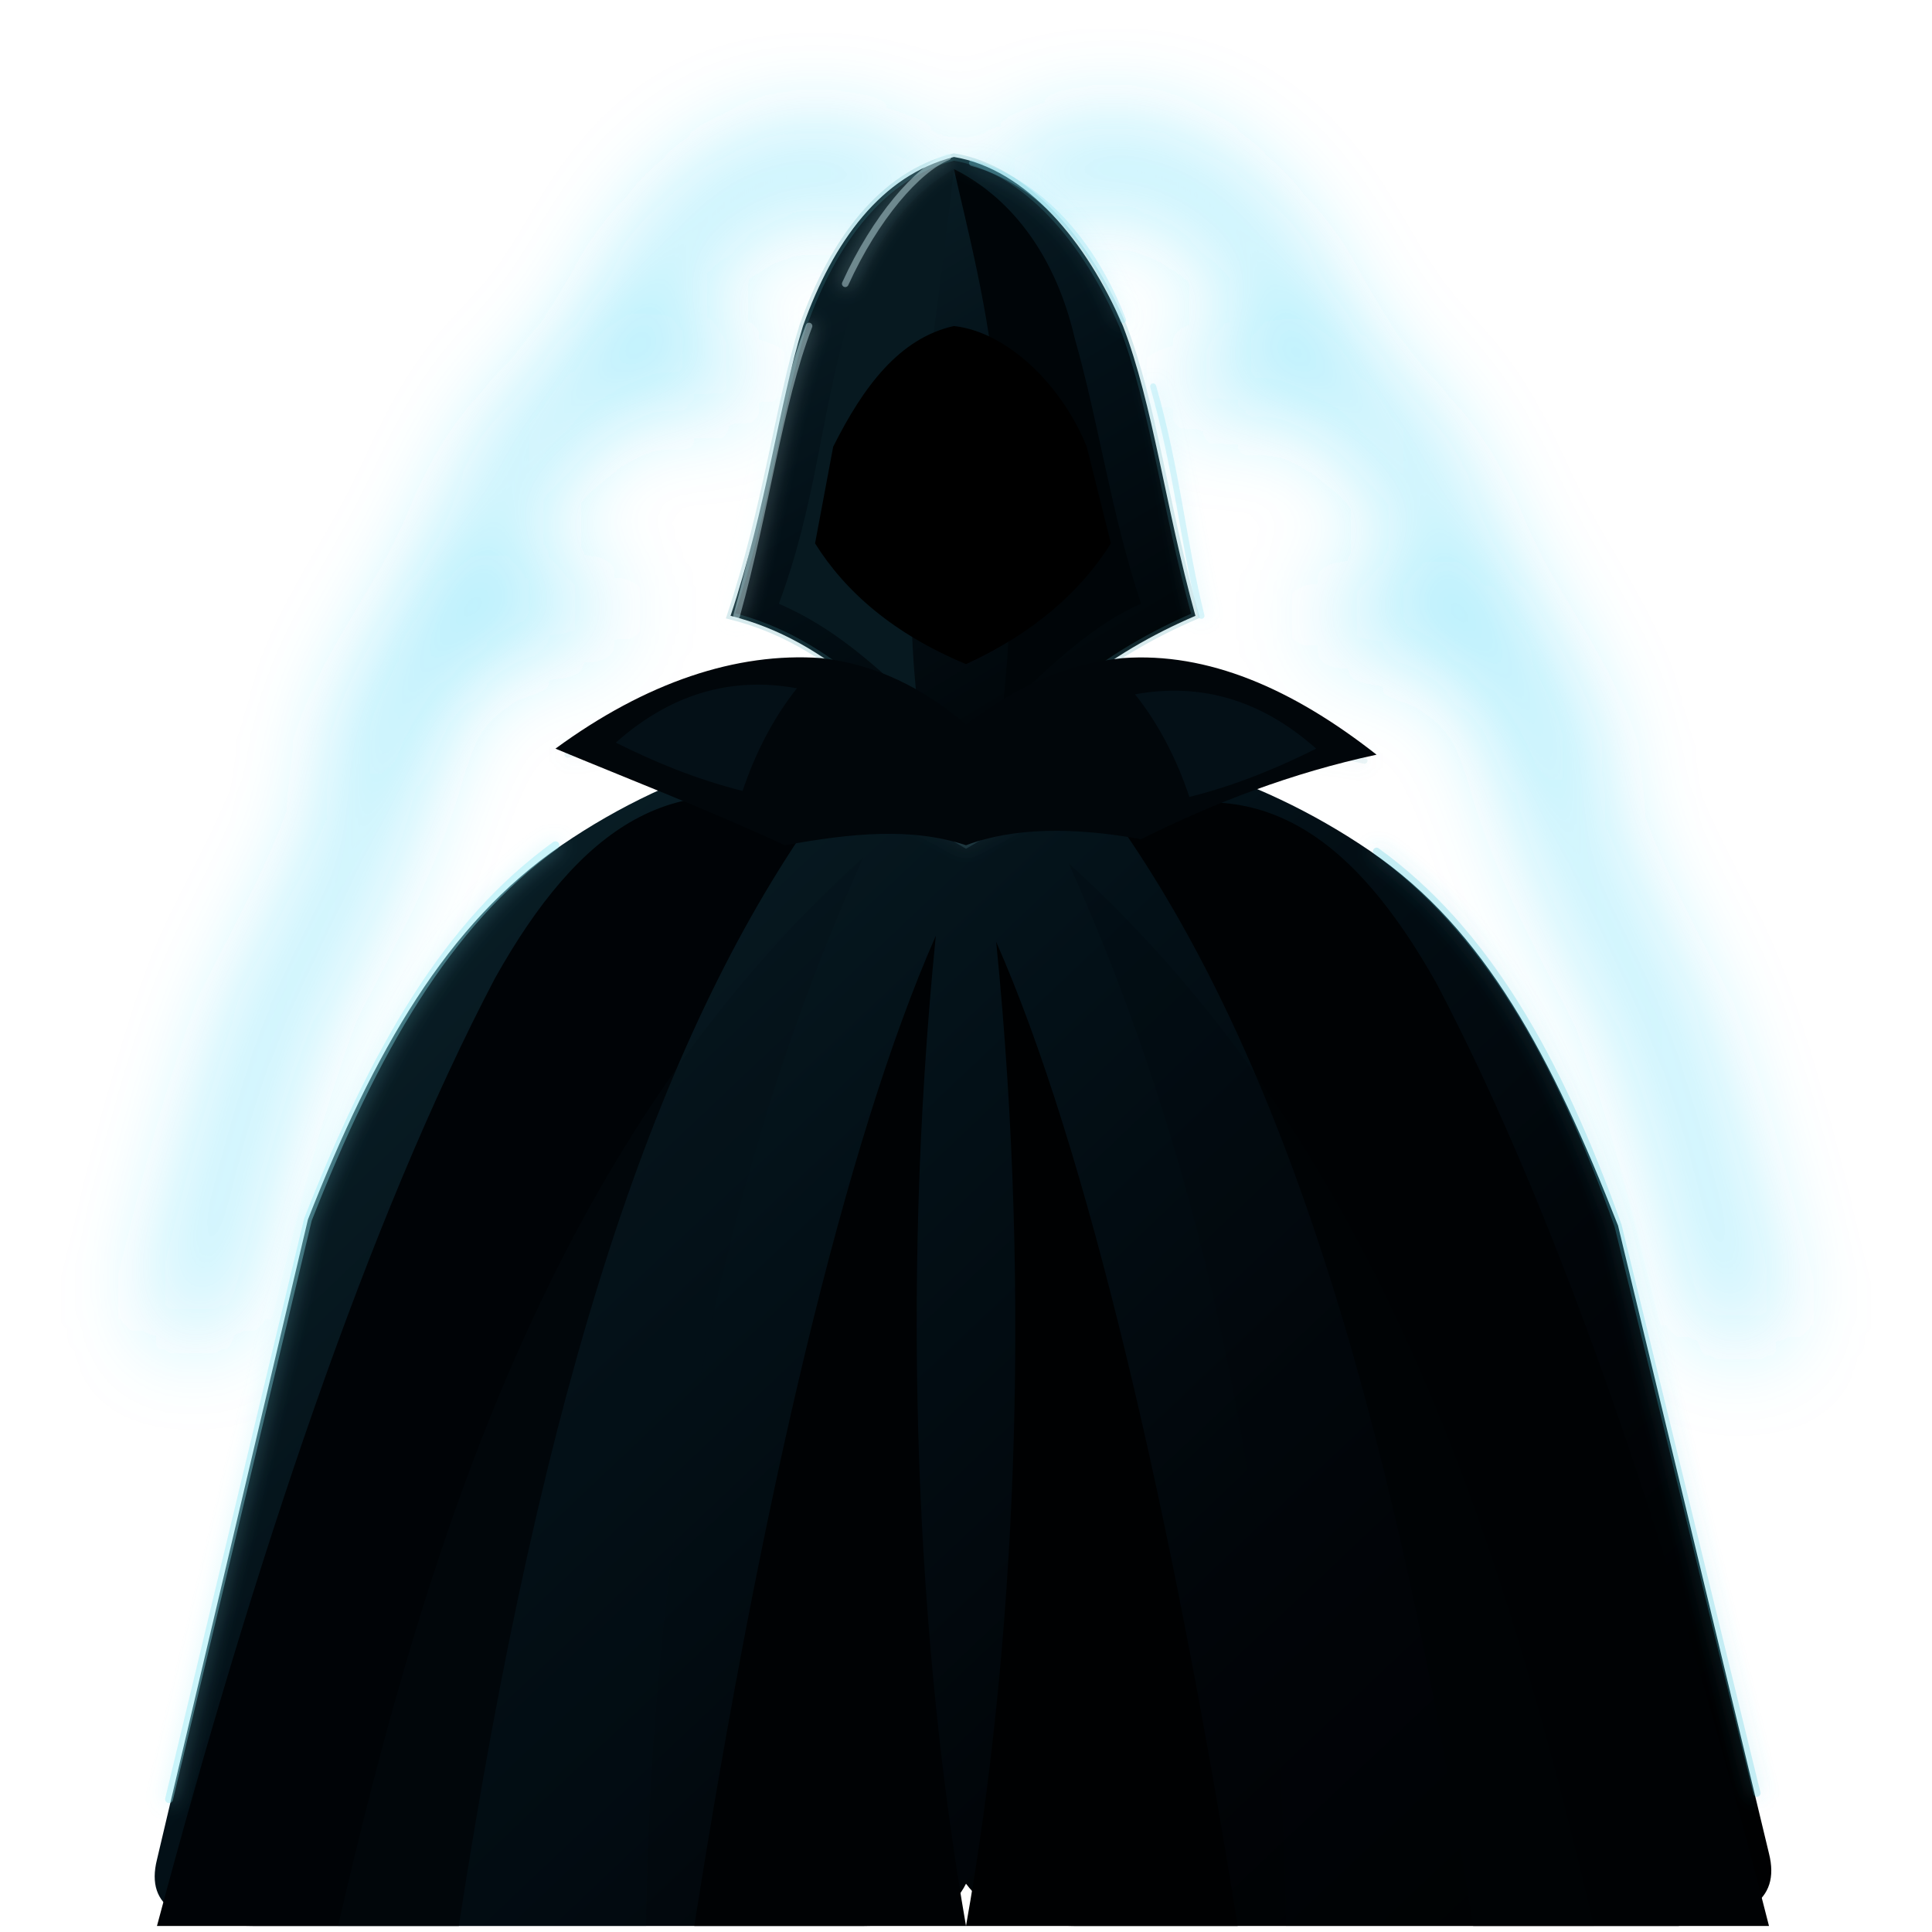
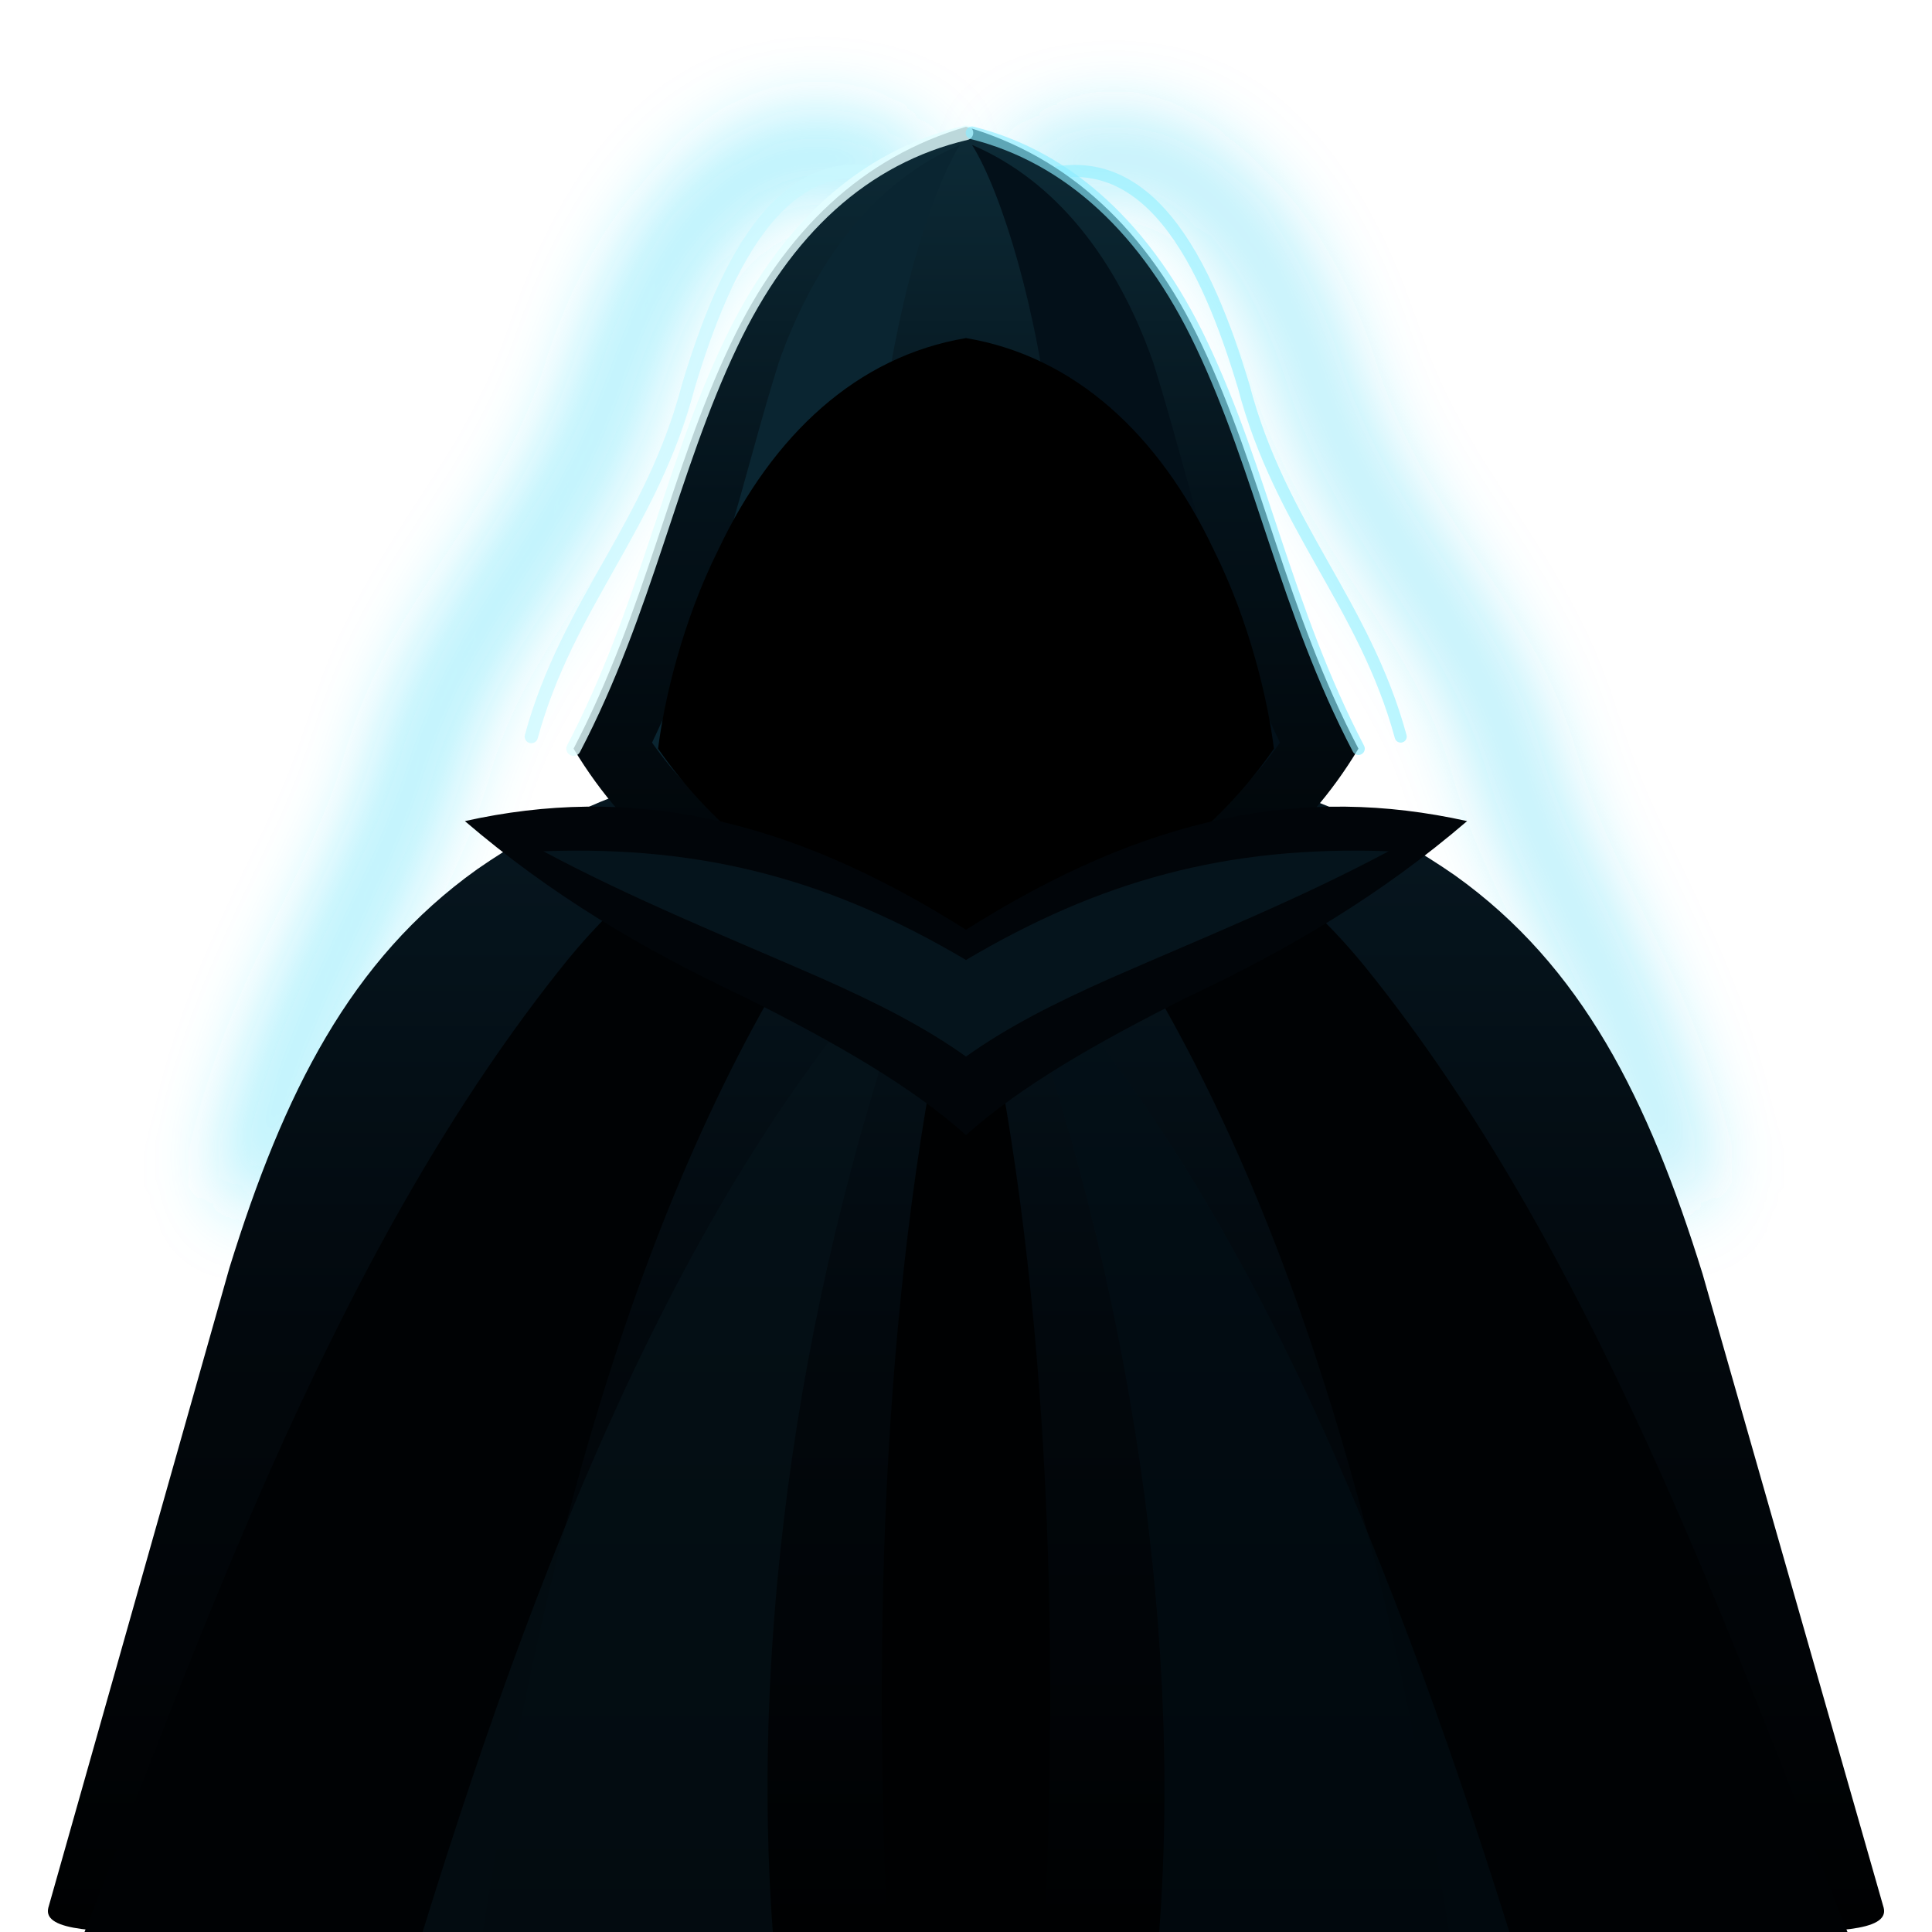
- <svg xmlns="http://www.w3.org/2000/svg" viewBox="0 0 32 32" role="img" aria-labelledby="t d" data-brand-vector-source="canonical-reference-v2-black-monolith-v17-0">
+ <svg xmlns="http://www.w3.org/2000/svg" viewBox="0 0 32 32" role="img" aria-labelledby="t d" data-brand-vector-source="square-closeup-reference-v18-1">
  <defs>
-     <linearGradient id="c" x1="7" y1="13" x2="25" y2="32" gradientUnits="userSpaceOnUse">
-       <stop stop-color="#0a2028" />
-       <stop offset=".38" stop-color="#031017" />
-       <stop offset=".72" stop-color="#010509" />
+     <linearGradient id="c" x1="16" y1="12" x2="16" y2="32" gradientUnits="userSpaceOnUse">
+       <stop stop-color="#071923" />
+       <stop offset=".5" stop-color="#02080d" />
      <stop offset="1" stop-color="#000102" />
    </linearGradient>
-     <linearGradient id="h" x1="13" y1="3" x2="19" y2="13" gradientUnits="userSpaceOnUse">
-       <stop stop-color="#0a2028" />
-       <stop offset=".45" stop-color="#031017" />
+     <linearGradient id="h" x1="16" y1="2.2" x2="16" y2="16" gradientUnits="userSpaceOnUse">
+       <stop stop-color="#0d2b37" />
+       <stop offset=".45" stop-color="#04121a" />
      <stop offset="1" stop-color="#000204" />
    </linearGradient>
-     <filter id="b" x="-150%" y="-150%" width="400%" height="400%">
-       <feGaussianBlur stdDeviation=".78" />
-     </filter>
-     <filter id="g" x="-150%" y="-150%" width="400%" height="400%">
-       <feGaussianBlur stdDeviation=".15" result="x" />
-       <feMerge>
-         <feMergeNode in="x" />
-         <feMergeNode in="SourceGraphic" />
-       </feMerge>
+     <filter id="b" x="-100%" y="-100%" width="300%" height="300%">
+       <feGaussianBlur stdDeviation=".62" />
    </filter>
  </defs>
  <g aria-hidden="true" fill="none" stroke-linecap="round">
-     <g filter="url(#b)" stroke="#35d5f7" stroke-opacity=".42" stroke-width="1.05">
-       <path d="M15 3.2C13.3 2.2 11.8 3 10.9 4.5C10.2 5.8 9.5 6.7 8.5 7.8M11.8 6.2C10.1 5.5 8.8 6.9 8.1 8.6C7.5 10.1 6.5 11.1 6.1 12.7M9.4 10.1C7.9 9.8 6.8 11.1 6.3 12.9C5.9 14.3 5.2 15.5 4.6 16.7C4 18.3 3.6 20 3.2 21.6" />
-       <path d="M17 3.1C18.7 2.1 20.2 3 21.1 4.5C21.8 5.8 22.5 6.8 23.5 7.9M20.2 6.3C21.9 5.6 23.2 7 23.9 8.7C24.5 10.2 25.5 11.2 25.9 12.8M22.6 10.2C24.1 9.9 25.2 11.2 25.7 13C26.1 14.4 26.8 15.6 27.4 16.8C28 18.4 28.4 20.1 28.8 21.7" />
-     </g>
+     <path d="M14.8 2.9C12.5 1.6 10.9 4 10.2 6.3C9.3 9 7.6 10.2 6.9 12.7C6.3 14.8 4.9 16.5 4.3 19.4" stroke="#35daf7" stroke-opacity=".44" stroke-width="1.15" filter="url(#b)" />
+     <path d="M17.2 2.9C19.5 1.6 21.1 4 21.8 6.3C22.7 9 24.4 10.2 25.1 12.7C25.7 14.8 27.1 16.5 27.7 19.4" stroke="#31d2f3" stroke-opacity=".4" stroke-width="1.05" filter="url(#b)" />
+     <path d="M15 3C13 2.2 12 4.4 11.4 6.4C10.8 8.7 9.4 10 8.8 12.2" stroke="#c9f9ff" stroke-opacity=".72" stroke-width=".22" />
+     <path d="M17 3C19 2.2 20 4.4 20.6 6.4C21.2 8.7 22.6 10 23.2 12.2" stroke="#8eefff" stroke-opacity=".58" stroke-width=".2" />
  </g>
-   <path data-brand-cloak="" d="M16 12.2C13.5 12 11.2 12.7 9.3 14C7.4 15.3 6.2 17.4 5.1 20.2L2.6 30.8C2.4 31.6 3 31.9 4.2 31.9H14.3C15.4 31.9 15.8 31.6 16 31.2C16.3 31.6 16.8 31.9 17.8 31.9H27.8C28.9 31.8 29.5 31.5 29.3 30.7L26.8 20.3C25.7 17.5 24.6 15.4 22.7 14.1C20.8 12.8 18.5 12.1 16 12.2Z" fill="url(#c)" />
-   <path d="M2.6 31.9C4.2 25.9 6.1 20.2 8.2 16.2C9.6 13.7 11.2 12.6 13.5 13.5C10.9 17.2 9 22.8 7.6 31.9Z" fill="#000306" />
-   <path d="M5.6 31.9C7.1 25.4 9.2 18.8 14.3 14.2C12 19.3 10.8 25.2 10.7 31.9Z" fill="#041017" fill-opacity=".28" />
-   <path d="M11.5 31.9C12.6 24.9 14 18.9 15.5 15.5C14.9 21.5 15.2 27.3 16 31.9Z" fill="#000204" />
-   <path d="M29.3 31.9C27.8 26 25.9 20.3 23.8 16.3C22.4 13.8 20.8 12.7 18.5 13.6C21.1 17.3 23 22.9 24.4 31.9Z" fill="#000204" />
-   <path d="M26.4 31.9C24.9 25.5 22.8 18.9 17.7 14.3C20 19.4 21.2 25.3 21.3 31.9Z" fill="#02080c" fill-opacity=".22" />
-   <path d="M20.5 31.9C19.4 25 18 19 16.5 15.6C17.1 21.6 16.8 27.4 16 31.9Z" fill="#000102" />
-   <g fill="none" stroke-linecap="round" filter="url(#g)">
-     <path d="M9.2 14C7.4 15.3 6.2 17.4 5.1 20.2L2.8 29.8" stroke="#8de7f6" stroke-opacity=".38" stroke-width=".13" />
-     <path d="M22.8 14.1C24.6 15.4 25.8 17.5 26.8 20.3L29.1 29.7" stroke="#4ec8df" stroke-opacity=".27" stroke-width=".12" />
-     <path d="M9.4 12.5C11.2 12.1 13.5 12.5 16 14C18.5 12.5 20.8 12.2 22.6 12.6" stroke="#7dbec9" stroke-opacity=".16" stroke-width=".1" />
-   </g>
-   <path data-brand-hood="" d="M15.8 2.6C14.6 2.9 13.8 4 13.3 5.4C12.9 6.7 12.7 8.4 12.1 10.2C12.9 10.4 13.6 10.8 14.3 11.4C14.9 12 15.5 12.3 16 12.4C16.6 12.3 17.2 12 17.8 11.4C18.4 10.9 19.1 10.5 19.8 10.2C19.3 8.4 19.1 6.7 18.6 5.4C18 4 17 2.8 15.8 2.6Z" fill="url(#h)" stroke="#4aa0b0" stroke-opacity=".22" stroke-width=".12" />
-   <path d="M15.8 2.8C14.9 3.3 14.3 4.3 14 5.5C13.6 6.9 13.5 8.4 12.9 10C13.6 10.3 14.3 10.8 15.2 11.7C15 10 15.1 8.3 15.3 6.7C15.5 5.3 15.7 3.7 15.8 2.8Z" fill="#071920" />
-   <path d="M15.8 2.8C16.8 3.3 17.5 4.3 17.8 5.6C18.2 7 18.4 8.5 18.9 10C18.2 10.3 17.5 10.9 16.6 11.8C16.8 10 16.8 8.3 16.5 6.6C16.4 5.2 16 3.7 15.8 2.8Z" fill="#000508" />
-   <path data-brand-face-void="" d="M15.8 5.4C14.9 5.6 14.3 6.4 13.8 7.4L13.5 9C14 9.8 14.8 10.5 16 11C17.1 10.5 17.9 9.8 18.4 9L18 7.4C17.6 6.4 16.7 5.5 15.8 5.4Z" fill="#000" />
-   <path d="M9.2 12.4C10.7 11.3 12.2 10.8 13.6 10.9C14.5 11 15.3 11.4 16 12C16.8 11.4 17.6 11 18.6 10.9C20 10.8 21.4 11.4 22.8 12.5C21.4 12.8 20.1 13.3 18.9 13.9C17.8 13.7 16.8 13.7 16 14C15.1 13.7 14.1 13.8 13 14C11.7 13.4 10.4 12.9 9.2 12.4Z" fill="#01060a" />
-   <path d="M10.2 12.3C11.1 11.5 12.1 11.2 13.2 11.4C12.8 11.9 12.5 12.5 12.3 13.1C11.5 12.9 10.8 12.6 10.2 12.3ZM21.8 12.4C20.9 11.6 19.9 11.3 18.8 11.5C19.2 12 19.5 12.6 19.7 13.2C20.5 13 21.2 12.7 21.8 12.4Z" fill="#041017" />
-   <g fill="none" stroke-linecap="round" filter="url(#g)">
-     <path d="M12.2 10.2C12.7 8.4 12.9 6.7 13.4 5.4M14 4.7C14.5 3.6 15.2 2.8 15.7 2.6" stroke="#d9fbff" stroke-opacity=".42" stroke-width=".11" />
-     <path d="M16.1 2.7C17.2 3 18.1 4 18.6 5.3M19.1 6.4C19.5 7.8 19.6 9 19.9 10.2" stroke="#80dfef" stroke-opacity=".28" stroke-width=".1" />
+   <path data-brand-cloak="" d="M16 12.5C12.9 12.2 10.2 12.8 7.9 14.4C5.8 15.9 4.7 18.1 3.8 21L.8 31.6C.7 32 1.7 32 2.8 32H29.2C30.3 32 31.3 32 31.2 31.6L28.2 21.1C27.3 18.2 26.2 16 24.1 14.5C21.8 12.9 19.1 12.3 16 12.5Z" fill="url(#c)" />
+   <path d="M1.4 32C3.4 26.9 5.6 20.6 9.4 15.9C11.2 13.7 13.1 13.1 14.7 13.6C11.7 17.4 9.4 23 8 32Z" fill="#000204" />
+   <path d="M30.6 32C28.6 27 26.4 20.7 22.6 16C20.8 13.8 18.9 13.2 17.3 13.7C20.3 17.5 22.6 23.1 24 32Z" fill="#000204" />
+   <path d="M7 32C9.1 25.2 11.6 19.2 15.4 15.3C13.4 20.6 12.4 26.6 12.8 32Z" fill="#06141c" fill-opacity=".56" />
+   <path d="M25 32C22.9 25.3 20.4 19.3 16.6 15.4C18.6 20.7 19.6 26.7 19.2 32Z" fill="#031019" fill-opacity=".5" />
+   <path d="M16 15.2C14.8 19.8 14.4 25.8 14.7 32H17.3C17.6 25.8 17.2 19.8 16 15.2Z" fill="#000102" />
+   <path data-brand-hood="" d="M16 2.1C14.3 2.6 13 3.8 12.1 5.7C11.1 7.8 10.7 10.1 9.5 12.4C10.4 13.9 11.7 14.9 13.3 15.5C14.3 15.9 15.2 16.1 16 16.3C16.8 16.1 17.7 15.9 18.7 15.5C20.3 14.9 21.6 13.9 22.5 12.4C21.3 10.1 20.9 7.8 19.9 5.7C19 3.8 17.7 2.6 16 2.1Z" fill="url(#h)" />
+   <path d="M15.9 2.4C14.5 3 13.5 4.3 12.9 6C12.3 7.9 11.9 10 10.8 12.3C11.5 13.3 12.5 14.1 13.8 14.7C14.4 15 14.9 15.2 15.4 15.4C14.6 12.6 14.4 9.8 14.6 7.2C14.8 5.2 15.4 3.2 15.9 2.4Z" fill="#0a2531" />
+   <path d="M16.1 2.4C17.5 3 18.5 4.3 19.1 6C19.7 7.9 20.1 10 21.2 12.3C20.5 13.3 19.5 14.1 18.2 14.7C17.6 15 17.1 15.2 16.6 15.4C17.4 12.6 17.6 9.8 17.4 7.2C17.2 5.2 16.6 3.2 16.1 2.4Z" fill="#031019" />
+   <path data-brand-face-void="" d="M16 5.6C14.2 5.9 12.8 7.2 11.9 9.1C11.3 10.3 11 11.6 10.9 12.4C11.8 13.7 13.2 14.9 16 16.1C18.8 14.9 20.2 13.7 21.1 12.4C21 11.6 20.7 10.3 20.1 9.1C19.2 7.2 17.8 5.9 16 5.6Z" fill="#000" />
+   <path d="M7.7 13.6C10.4 13 13 13.5 16 15.4C19 13.5 21.6 13 24.3 13.6C22.9 14.8 21.4 15.7 19.7 16.5C18.1 17.3 16.9 18 16 18.8C15.1 18 13.9 17.3 12.3 16.5C10.6 15.7 9.1 14.8 7.7 13.6Z" fill="#010509" />
+   <path d="M9 14.1C11.7 14 13.8 14.6 16 15.9C18.2 14.6 20.3 14 23 14.1C21.5 14.9 20 15.5 18.4 16.2C17.5 16.6 16.7 17 16 17.5C15.3 17 14.5 16.6 13.6 16.2C12 15.5 10.5 14.9 9 14.1Z" fill="#0a202a" fill-opacity=".58" />
+   <g fill="none" stroke-linecap="round">
+     <path d="M16 2.2C14.3 2.6 13 3.8 12.1 5.7C11.1 7.8 10.7 10.1 9.5 12.4" stroke="#e2fdff" stroke-opacity=".82" stroke-width=".24" />
+     <path d="M16.1 2.2C17.7 2.6 19 3.8 19.9 5.7C20.9 7.8 21.3 10.1 22.5 12.4" stroke="#8cecff" stroke-opacity=".64" stroke-width=".21" />
  </g>
</svg>
